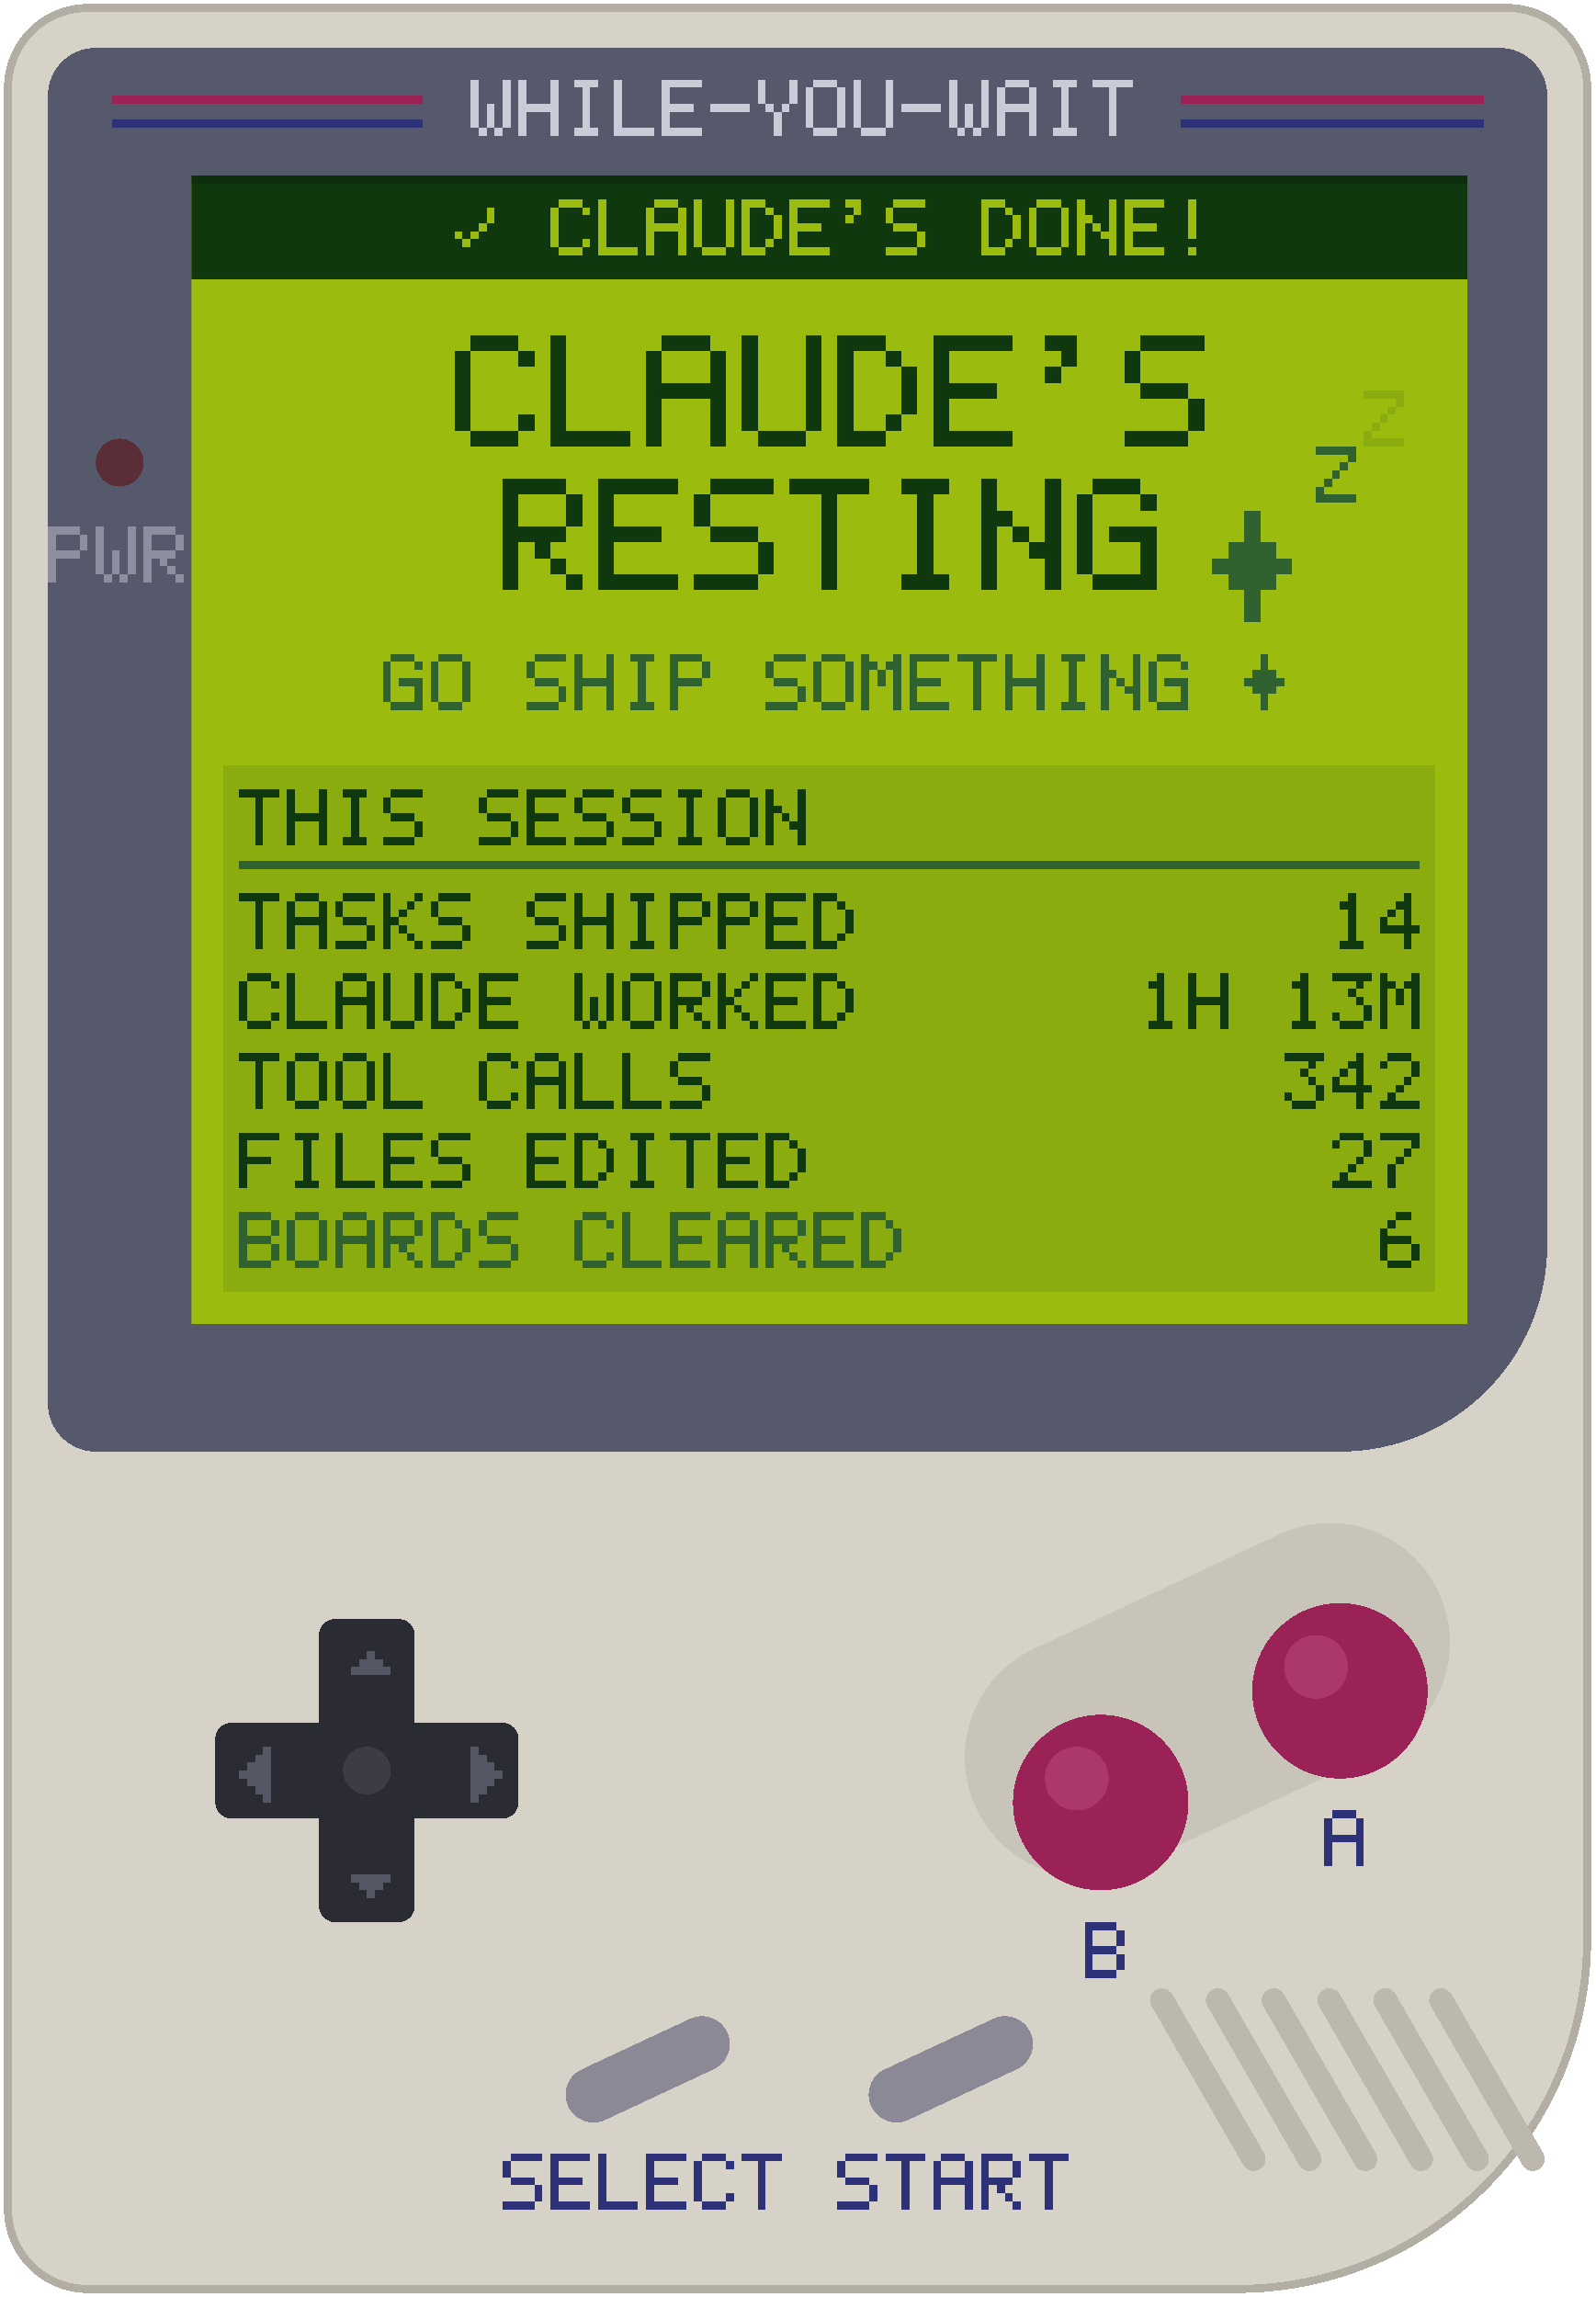
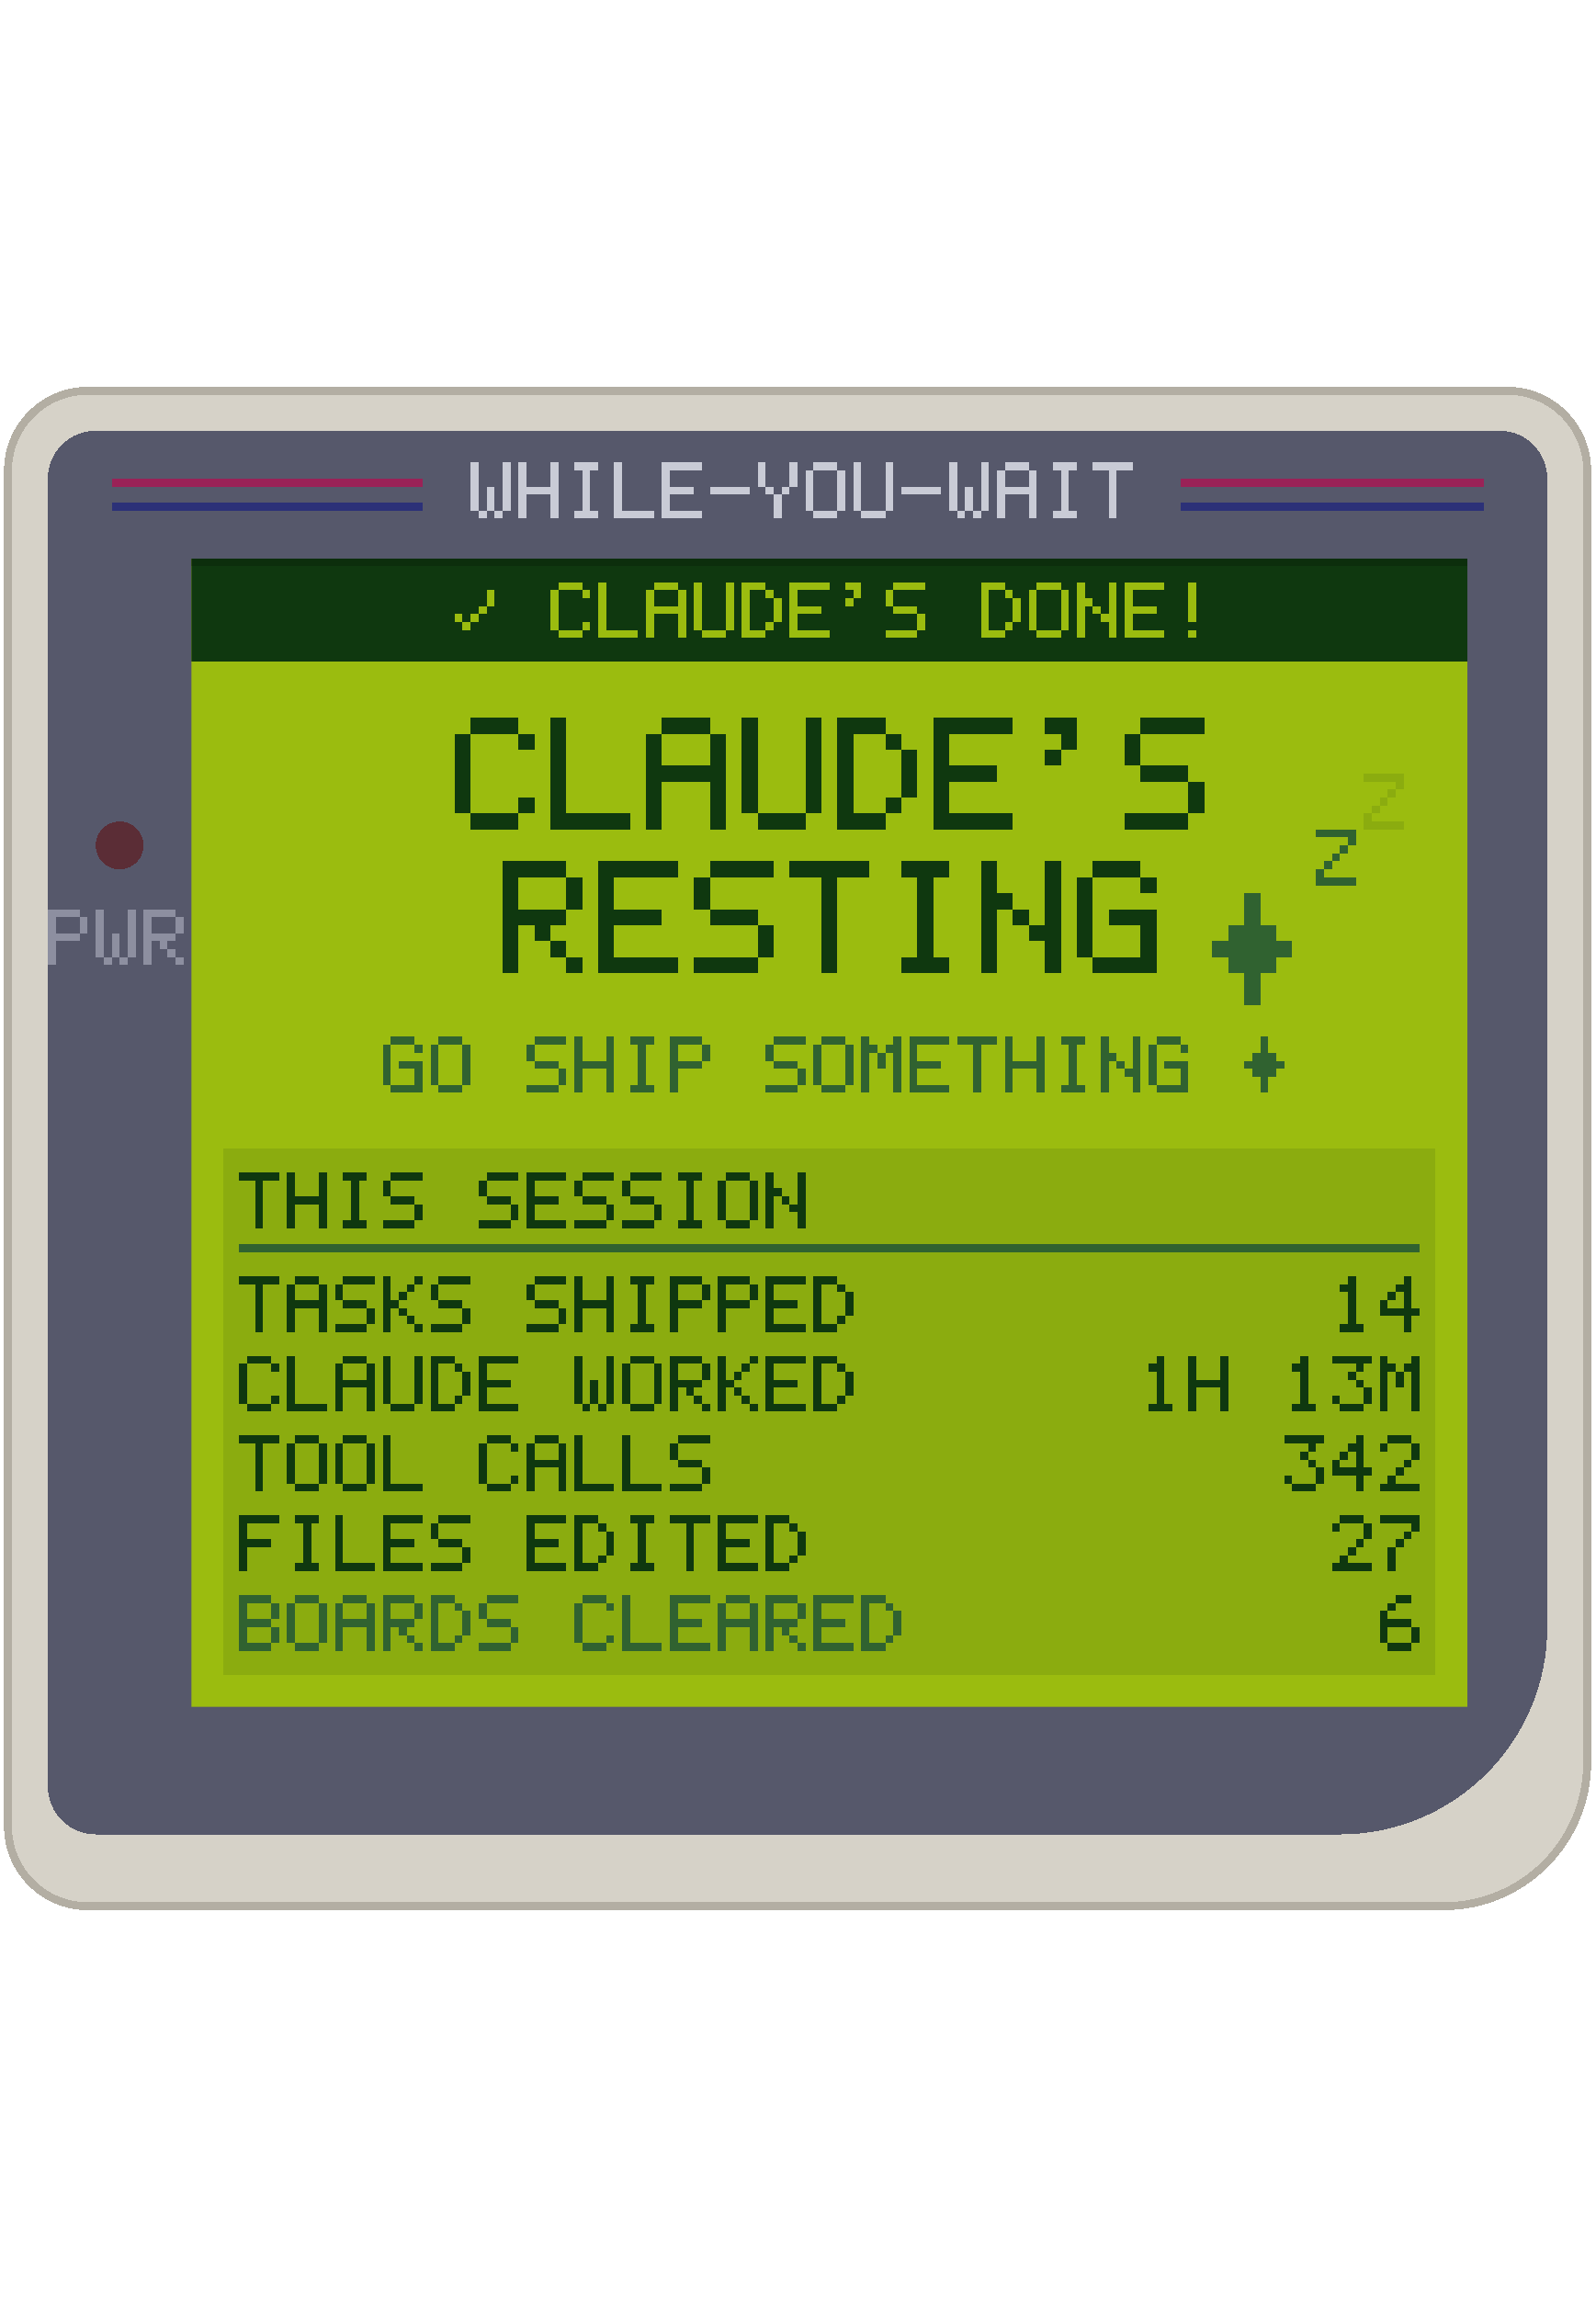
- <svg xmlns="http://www.w3.org/2000/svg" viewBox="0 0 200 288" width="300" height="432" shape-rendering="crispEdges">
+ <svg xmlns="http://www.w3.org/2000/svg" viewBox="0 0 200 192" width="300" height="432" shape-rendering="crispEdges">
  <defs>
    <path id="a2713" d="M4 1h1v1h-1zM4 2h1v1h-1zM3 3h1v1h-1zM0 4h1v1h-1zM2 4h1v1h-1zM1 5h1v1h-1z" />
    <path id="a43" d="M1 0h3v1h-3zM0 1h1v1h-1zM4 1h1v1h-1zM0 2h1v1h-1zM0 3h1v1h-1zM0 4h1v1h-1zM0 5h1v1h-1zM4 5h1v1h-1zM1 6h3v1h-3z" />
    <path id="a4c" d="M0 0h1v1h-1zM0 1h1v1h-1zM0 2h1v1h-1zM0 3h1v1h-1zM0 4h1v1h-1zM0 5h1v1h-1zM0 6h5v1h-5z" />
    <path id="a41" d="M1 0h3v1h-3zM0 1h1v1h-1zM4 1h1v1h-1zM0 2h1v1h-1zM4 2h1v1h-1zM0 3h5v1h-5zM0 4h1v1h-1zM4 4h1v1h-1zM0 5h1v1h-1zM4 5h1v1h-1zM0 6h1v1h-1zM4 6h1v1h-1z" />
    <path id="a55" d="M0 0h1v1h-1zM4 0h1v1h-1zM0 1h1v1h-1zM4 1h1v1h-1zM0 2h1v1h-1zM4 2h1v1h-1zM0 3h1v1h-1zM4 3h1v1h-1zM0 4h1v1h-1zM4 4h1v1h-1zM0 5h1v1h-1zM4 5h1v1h-1zM1 6h3v1h-3z" />
    <path id="a44" d="M0 0h3v1h-3zM0 1h1v1h-1zM3 1h1v1h-1zM0 2h1v1h-1zM4 2h1v1h-1zM0 3h1v1h-1zM4 3h1v1h-1zM0 4h1v1h-1zM4 4h1v1h-1zM0 5h1v1h-1zM3 5h1v1h-1zM0 6h3v1h-3z" />
    <path id="a45" d="M0 0h5v1h-5zM0 1h1v1h-1zM0 2h1v1h-1zM0 3h4v1h-4zM0 4h1v1h-1zM0 5h1v1h-1zM0 6h5v1h-5z" />
    <path id="a27" d="M1 0h2v1h-2zM2 1h1v1h-1zM1 2h1v1h-1z" />
    <path id="a53" d="M1 0h4v1h-4zM0 1h1v1h-1zM0 2h1v1h-1zM1 3h3v1h-3zM4 4h1v1h-1zM4 5h1v1h-1zM0 6h4v1h-4z" />
    <path id="a4f" d="M1 0h3v1h-3zM0 1h1v1h-1zM4 1h1v1h-1zM0 2h1v1h-1zM4 2h1v1h-1zM0 3h1v1h-1zM4 3h1v1h-1zM0 4h1v1h-1zM4 4h1v1h-1zM0 5h1v1h-1zM4 5h1v1h-1zM1 6h3v1h-3z" />
    <path id="a4e" d="M0 0h1v1h-1zM4 0h1v1h-1zM0 1h1v1h-1zM4 1h1v1h-1zM0 2h2v1h-2zM4 2h1v1h-1zM0 3h1v1h-1zM2 3h1v1h-1zM4 3h1v1h-1zM0 4h1v1h-1zM3 4h2v1h-2zM0 5h1v1h-1zM4 5h1v1h-1zM0 6h1v1h-1zM4 6h1v1h-1z" />
    <path id="a21" d="M2 0h1v1h-1zM2 1h1v1h-1zM2 2h1v1h-1zM2 3h1v1h-1zM2 4h1v1h-1zM2 6h1v1h-1z" />
    <path id="a52" d="M0 0h4v1h-4zM0 1h1v1h-1zM4 1h1v1h-1zM0 2h1v1h-1zM4 2h1v1h-1zM0 3h4v1h-4zM0 4h1v1h-1zM2 4h1v1h-1zM0 5h1v1h-1zM3 5h1v1h-1zM0 6h1v1h-1zM4 6h1v1h-1z" />
    <path id="a54" d="M0 0h5v1h-5zM2 1h1v1h-1zM2 2h1v1h-1zM2 3h1v1h-1zM2 4h1v1h-1zM2 5h1v1h-1zM2 6h1v1h-1z" />
    <path id="a49" d="M1 0h3v1h-3zM2 1h1v1h-1zM2 2h1v1h-1zM2 3h1v1h-1zM2 4h1v1h-1zM2 5h1v1h-1zM1 6h3v1h-3z" />
    <path id="a47" d="M1 0h3v1h-3zM0 1h1v1h-1zM4 1h1v1h-1zM0 2h1v1h-1zM0 3h1v1h-1zM2 3h3v1h-3zM0 4h1v1h-1zM4 4h1v1h-1zM0 5h1v1h-1zM4 5h1v1h-1zM1 6h4v1h-4z" />
    <path id="a2726" d="M2 0h1v1h-1zM2 1h1v1h-1zM1 2h3v1h-3zM0 3h5v1h-5zM1 4h3v1h-3zM2 5h1v1h-1zM2 6h1v1h-1z" />
    <path id="a5a" d="M0 0h5v1h-5zM4 1h1v1h-1zM3 2h1v1h-1zM2 3h1v1h-1zM1 4h1v1h-1zM0 5h1v1h-1zM0 6h5v1h-5z" />
    <path id="a48" d="M0 0h1v1h-1zM4 0h1v1h-1zM0 1h1v1h-1zM4 1h1v1h-1zM0 2h1v1h-1zM4 2h1v1h-1zM0 3h5v1h-5zM0 4h1v1h-1zM4 4h1v1h-1zM0 5h1v1h-1zM4 5h1v1h-1zM0 6h1v1h-1zM4 6h1v1h-1z" />
    <path id="a50" d="M0 0h4v1h-4zM0 1h1v1h-1zM4 1h1v1h-1zM0 2h1v1h-1zM4 2h1v1h-1zM0 3h4v1h-4zM0 4h1v1h-1zM0 5h1v1h-1zM0 6h1v1h-1z" />
    <path id="a4d" d="M0 0h1v1h-1zM4 0h1v1h-1zM0 1h2v1h-2zM3 1h2v1h-2zM0 2h1v1h-1zM2 2h1v1h-1zM4 2h1v1h-1zM0 3h1v1h-1zM2 3h1v1h-1zM4 3h1v1h-1zM0 4h1v1h-1zM4 4h1v1h-1zM0 5h1v1h-1zM4 5h1v1h-1zM0 6h1v1h-1zM4 6h1v1h-1z" />
    <path id="a4b" d="M0 0h1v1h-1zM4 0h1v1h-1zM0 1h1v1h-1zM3 1h1v1h-1zM0 2h1v1h-1zM2 2h1v1h-1zM0 3h2v1h-2zM0 4h1v1h-1zM2 4h1v1h-1zM0 5h1v1h-1zM3 5h1v1h-1zM0 6h1v1h-1zM4 6h1v1h-1z" />
    <path id="a31" d="M2 0h1v1h-1zM1 1h2v1h-2zM2 2h1v1h-1zM2 3h1v1h-1zM2 4h1v1h-1zM2 5h1v1h-1zM1 6h3v1h-3z" />
    <path id="a34" d="M3 0h1v1h-1zM2 1h2v1h-2zM1 2h1v1h-1zM3 2h1v1h-1zM0 3h1v1h-1zM3 3h1v1h-1zM0 4h5v1h-5zM3 5h1v1h-1zM3 6h1v1h-1z" />
    <path id="a57" d="M0 0h1v1h-1zM4 0h1v1h-1zM0 1h1v1h-1zM4 1h1v1h-1zM0 2h1v1h-1zM4 2h1v1h-1zM0 3h1v1h-1zM2 3h1v1h-1zM4 3h1v1h-1zM0 4h1v1h-1zM2 4h1v1h-1zM4 4h1v1h-1zM0 5h1v1h-1zM2 5h1v1h-1zM4 5h1v1h-1zM1 6h1v1h-1zM3 6h1v1h-1z" />
    <path id="a33" d="M0 0h5v1h-5zM3 1h1v1h-1zM2 2h1v1h-1zM3 3h1v1h-1zM4 4h1v1h-1zM0 5h1v1h-1zM4 5h1v1h-1zM1 6h3v1h-3z" />
    <path id="a32" d="M1 0h3v1h-3zM0 1h1v1h-1zM4 1h1v1h-1zM4 2h1v1h-1zM3 3h1v1h-1zM2 4h1v1h-1zM1 5h1v1h-1zM0 6h5v1h-5z" />
    <path id="a46" d="M0 0h5v1h-5zM0 1h1v1h-1zM0 2h1v1h-1zM0 3h4v1h-4zM0 4h1v1h-1zM0 5h1v1h-1zM0 6h1v1h-1z" />
    <path id="a37" d="M0 0h5v1h-5zM4 1h1v1h-1zM3 2h1v1h-1zM2 3h1v1h-1zM1 4h1v1h-1zM1 5h1v1h-1zM1 6h1v1h-1z" />
    <path id="a42" d="M0 0h4v1h-4zM0 1h1v1h-1zM4 1h1v1h-1zM0 2h1v1h-1zM4 2h1v1h-1zM0 3h4v1h-4zM0 4h1v1h-1zM4 4h1v1h-1zM0 5h1v1h-1zM4 5h1v1h-1zM0 6h4v1h-4z" />
    <path id="a36" d="M2 0h2v1h-2zM1 1h1v1h-1zM0 2h1v1h-1zM0 3h4v1h-4zM0 4h1v1h-1zM4 4h1v1h-1zM0 5h1v1h-1zM4 5h1v1h-1zM1 6h3v1h-3z" />
    <path id="a2d" d="M0 3h5v1h-5z" />
    <path id="a59" d="M0 0h1v1h-1zM4 0h1v1h-1zM0 1h1v1h-1zM4 1h1v1h-1zM0 2h1v1h-1zM4 2h1v1h-1zM1 3h1v1h-1zM3 3h1v1h-1zM2 4h1v1h-1zM2 5h1v1h-1zM2 6h1v1h-1z" />
-     <path id="a25b2" d="M2 1h1v1h-1zM1 2h3v1h-3zM0 3h5v1h-5z" />
-     <path id="a25bc" d="M0 3h5v1h-5zM1 4h3v1h-3zM2 5h1v1h-1z" />
-     <path id="a25c0" d="M4 0h1v1h-1zM3 1h2v1h-2zM2 2h3v1h-3zM1 3h4v1h-4zM2 4h3v1h-3zM3 5h2v1h-2zM4 6h1v1h-1z" />
-     <path id="a25b6" d="M0 0h1v1h-1zM0 1h2v1h-2zM0 2h3v1h-3zM0 3h4v1h-4zM0 4h3v1h-3zM0 5h2v1h-2zM0 6h1v1h-1z" />
    <clipPath id="lcdclip">
      <rect width="160" height="144" />
    </clipPath>
    <pattern id="dither" width="2" height="2" patternUnits="userSpaceOnUse">
      <rect width="1" height="1" fill="#0f380f" />
      <rect x="1" y="1" width="1" height="1" fill="#306230" />
    </pattern>
  </defs>
-   <path d="M11 1h178a10 10 0 0 1 10 10v232a44 44 0 0 1 -44 44h-144a10 10 0 0 1 -10 -10v-266a10 10 0 0 1 10 -10z" fill="#d6d2c8" stroke="#b3aea3" stroke-width="1" />
+   <path d="M11 1h178a10 10 0 0 1 10 10v162a18 18 0 0 1 -18 18h-170a10 10 0 0 1 -10 -10v-170a10 10 0 0 1 10 -10z" fill="#d6d2c8" stroke="#b3aea3" stroke-width="1" />
  <path d="M12 6h176a6 6 0 0 1 6 6v144a26 26 0 0 1 -26 26h-156a6 6 0 0 1 -6 -6v-164a6 6 0 0 1 6 -6z" fill="#56586b" />
  <rect x="14" y="12" width="39" height="1" fill="#9a2257" />
  <rect x="14" y="15" width="39" height="1" fill="#2c3178" />
  <rect x="148" y="12" width="38" height="1" fill="#9a2257" />
  <rect x="148" y="15" width="38" height="1" fill="#2c3178" />
  <use href="#a57" x="59" y="10" fill="#c9cbd6" />
  <use href="#a48" x="65" y="10" fill="#c9cbd6" />
  <use href="#a49" x="71" y="10" fill="#c9cbd6" />
  <use href="#a4c" x="77" y="10" fill="#c9cbd6" />
  <use href="#a45" x="83" y="10" fill="#c9cbd6" />
  <use href="#a2d" x="89" y="10" fill="#c9cbd6" />
  <use href="#a59" x="95" y="10" fill="#c9cbd6" />
  <use href="#a4f" x="101" y="10" fill="#c9cbd6" />
  <use href="#a55" x="107" y="10" fill="#c9cbd6" />
  <use href="#a2d" x="113" y="10" fill="#c9cbd6" />
  <use href="#a57" x="119" y="10" fill="#c9cbd6" />
  <use href="#a41" x="125" y="10" fill="#c9cbd6" />
  <use href="#a49" x="131" y="10" fill="#c9cbd6" />
  <use href="#a54" x="137" y="10" fill="#c9cbd6" />
  <circle cx="15" cy="58" r="3" fill="#5b2d36" />
  <use href="#a50" x="6" y="66" fill="#8d8fa0" />
  <use href="#a57" x="12" y="66" fill="#8d8fa0" />
  <use href="#a52" x="18" y="66" fill="#8d8fa0" />
  <g transform="translate(24 22)" clip-path="url(#lcdclip)">
    <rect x="0" y="0" width="160" height="144" fill="#9bbc0f" />
    <rect x="0" y="0" width="160" height="13" fill="#0f380f" />
    <use href="#a2713" x="33" y="3" fill="#9bbc0f" />
    <use href="#a43" x="45" y="3" fill="#9bbc0f" />
    <use href="#a4c" x="51" y="3" fill="#9bbc0f" />
    <use href="#a41" x="57" y="3" fill="#9bbc0f" />
    <use href="#a55" x="63" y="3" fill="#9bbc0f" />
    <use href="#a44" x="69" y="3" fill="#9bbc0f" />
    <use href="#a45" x="75" y="3" fill="#9bbc0f" />
    <use href="#a27" x="81" y="3" fill="#9bbc0f" />
    <use href="#a53" x="87" y="3" fill="#9bbc0f" />
    <use href="#a44" x="99" y="3" fill="#9bbc0f" />
    <use href="#a4f" x="105" y="3" fill="#9bbc0f" />
    <use href="#a4e" x="111" y="3" fill="#9bbc0f" />
    <use href="#a45" x="117" y="3" fill="#9bbc0f" />
    <use href="#a21" x="123" y="3" fill="#9bbc0f" />
    <use href="#a43" transform="translate(33 20) scale(2)" fill="#0f380f" />
    <use href="#a4c" transform="translate(45 20) scale(2)" fill="#0f380f" />
    <use href="#a41" transform="translate(57 20) scale(2)" fill="#0f380f" />
    <use href="#a55" transform="translate(69 20) scale(2)" fill="#0f380f" />
    <use href="#a44" transform="translate(81 20) scale(2)" fill="#0f380f" />
    <use href="#a45" transform="translate(93 20) scale(2)" fill="#0f380f" />
    <use href="#a27" transform="translate(105 20) scale(2)" fill="#0f380f" />
    <use href="#a53" transform="translate(117 20) scale(2)" fill="#0f380f" />
    <use href="#a52" transform="translate(39 38) scale(2)" fill="#0f380f" />
    <use href="#a45" transform="translate(51 38) scale(2)" fill="#0f380f" />
    <use href="#a53" transform="translate(63 38) scale(2)" fill="#0f380f" />
    <use href="#a54" transform="translate(75 38) scale(2)" fill="#0f380f" />
    <use href="#a49" transform="translate(87 38) scale(2)" fill="#0f380f" />
    <use href="#a4e" transform="translate(99 38) scale(2)" fill="#0f380f" />
    <use href="#a47" transform="translate(111 38) scale(2)" fill="#0f380f" />
    <use href="#a2726" transform="translate(128 42) scale(2)" fill="#306230" />
    <use href="#a5a" x="141" y="34" fill="#306230" />
    <use href="#a5a" x="147" y="27" fill="#8bac0f" />
    <use href="#a47" x="24" y="60" fill="#306230" />
    <use href="#a4f" x="30" y="60" fill="#306230" />
    <use href="#a53" x="42" y="60" fill="#306230" />
    <use href="#a48" x="48" y="60" fill="#306230" />
    <use href="#a49" x="54" y="60" fill="#306230" />
    <use href="#a50" x="60" y="60" fill="#306230" />
    <use href="#a53" x="72" y="60" fill="#306230" />
    <use href="#a4f" x="78" y="60" fill="#306230" />
    <use href="#a4d" x="84" y="60" fill="#306230" />
    <use href="#a45" x="90" y="60" fill="#306230" />
    <use href="#a54" x="96" y="60" fill="#306230" />
    <use href="#a48" x="102" y="60" fill="#306230" />
    <use href="#a49" x="108" y="60" fill="#306230" />
    <use href="#a4e" x="114" y="60" fill="#306230" />
    <use href="#a47" x="120" y="60" fill="#306230" />
    <use href="#a2726" x="132" y="60" fill="#306230" />
    <rect x="4" y="74" width="152" height="66" fill="#8bac0f" />
    <use href="#a54" x="6" y="77" fill="#0f380f" />
    <use href="#a48" x="12" y="77" fill="#0f380f" />
    <use href="#a49" x="18" y="77" fill="#0f380f" />
    <use href="#a53" x="24" y="77" fill="#0f380f" />
    <use href="#a53" x="36" y="77" fill="#0f380f" />
    <use href="#a45" x="42" y="77" fill="#0f380f" />
    <use href="#a53" x="48" y="77" fill="#0f380f" />
    <use href="#a53" x="54" y="77" fill="#0f380f" />
    <use href="#a49" x="60" y="77" fill="#0f380f" />
    <use href="#a4f" x="66" y="77" fill="#0f380f" />
    <use href="#a4e" x="72" y="77" fill="#0f380f" />
    <rect x="6" y="86" width="148" height="1" fill="#306230" />
    <use href="#a54" x="6" y="90" fill="#0f380f" />
    <use href="#a41" x="12" y="90" fill="#0f380f" />
    <use href="#a53" x="18" y="90" fill="#0f380f" />
    <use href="#a4b" x="24" y="90" fill="#0f380f" />
    <use href="#a53" x="30" y="90" fill="#0f380f" />
    <use href="#a53" x="42" y="90" fill="#0f380f" />
    <use href="#a48" x="48" y="90" fill="#0f380f" />
    <use href="#a49" x="54" y="90" fill="#0f380f" />
    <use href="#a50" x="60" y="90" fill="#0f380f" />
    <use href="#a50" x="66" y="90" fill="#0f380f" />
    <use href="#a45" x="72" y="90" fill="#0f380f" />
    <use href="#a44" x="78" y="90" fill="#0f380f" />
    <use href="#a31" x="143" y="90" fill="#0f380f" />
    <use href="#a34" x="149" y="90" fill="#0f380f" />
    <use href="#a43" x="6" y="100" fill="#0f380f" />
    <use href="#a4c" x="12" y="100" fill="#0f380f" />
    <use href="#a41" x="18" y="100" fill="#0f380f" />
    <use href="#a55" x="24" y="100" fill="#0f380f" />
    <use href="#a44" x="30" y="100" fill="#0f380f" />
    <use href="#a45" x="36" y="100" fill="#0f380f" />
    <use href="#a57" x="48" y="100" fill="#0f380f" />
    <use href="#a4f" x="54" y="100" fill="#0f380f" />
    <use href="#a52" x="60" y="100" fill="#0f380f" />
    <use href="#a4b" x="66" y="100" fill="#0f380f" />
    <use href="#a45" x="72" y="100" fill="#0f380f" />
    <use href="#a44" x="78" y="100" fill="#0f380f" />
    <use href="#a31" x="119" y="100" fill="#0f380f" />
    <use href="#a48" x="125" y="100" fill="#0f380f" />
    <use href="#a31" x="137" y="100" fill="#0f380f" />
    <use href="#a33" x="143" y="100" fill="#0f380f" />
    <use href="#a4d" x="149" y="100" fill="#0f380f" />
    <use href="#a54" x="6" y="110" fill="#0f380f" />
    <use href="#a4f" x="12" y="110" fill="#0f380f" />
    <use href="#a4f" x="18" y="110" fill="#0f380f" />
    <use href="#a4c" x="24" y="110" fill="#0f380f" />
    <use href="#a43" x="36" y="110" fill="#0f380f" />
    <use href="#a41" x="42" y="110" fill="#0f380f" />
    <use href="#a4c" x="48" y="110" fill="#0f380f" />
    <use href="#a4c" x="54" y="110" fill="#0f380f" />
    <use href="#a53" x="60" y="110" fill="#0f380f" />
    <use href="#a33" x="137" y="110" fill="#0f380f" />
    <use href="#a34" x="143" y="110" fill="#0f380f" />
    <use href="#a32" x="149" y="110" fill="#0f380f" />
    <use href="#a46" x="6" y="120" fill="#0f380f" />
    <use href="#a49" x="12" y="120" fill="#0f380f" />
    <use href="#a4c" x="18" y="120" fill="#0f380f" />
    <use href="#a45" x="24" y="120" fill="#0f380f" />
    <use href="#a53" x="30" y="120" fill="#0f380f" />
    <use href="#a45" x="42" y="120" fill="#0f380f" />
    <use href="#a44" x="48" y="120" fill="#0f380f" />
    <use href="#a49" x="54" y="120" fill="#0f380f" />
    <use href="#a54" x="60" y="120" fill="#0f380f" />
    <use href="#a45" x="66" y="120" fill="#0f380f" />
    <use href="#a44" x="72" y="120" fill="#0f380f" />
    <use href="#a32" x="143" y="120" fill="#0f380f" />
    <use href="#a37" x="149" y="120" fill="#0f380f" />
    <use href="#a42" x="6" y="130" fill="#306230" />
    <use href="#a4f" x="12" y="130" fill="#306230" />
    <use href="#a41" x="18" y="130" fill="#306230" />
    <use href="#a52" x="24" y="130" fill="#306230" />
    <use href="#a44" x="30" y="130" fill="#306230" />
    <use href="#a53" x="36" y="130" fill="#306230" />
    <use href="#a43" x="48" y="130" fill="#306230" />
    <use href="#a4c" x="54" y="130" fill="#306230" />
    <use href="#a45" x="60" y="130" fill="#306230" />
    <use href="#a41" x="66" y="130" fill="#306230" />
    <use href="#a52" x="72" y="130" fill="#306230" />
    <use href="#a45" x="78" y="130" fill="#306230" />
    <use href="#a44" x="84" y="130" fill="#306230" />
    <use href="#a36" x="149" y="130" fill="#0f380f" />
  </g>
  <rect x="24" y="22" width="160" height="1" fill="#000" opacity=".18" />
-   <rect x="40" y="203" width="12" height="38" fill="#2a2b33" rx="2" />
-   <rect x="27" y="216" width="38" height="12" fill="#2a2b33" rx="2" />
-   <circle cx="46" cy="222" r="3" fill="#3b3c46" />
-   <use href="#a25b2" x="44" y="206" fill="#555764" />
-   <use href="#a25bc" x="44" y="232" fill="#555764" />
-   <use href="#a25c0" x="29" y="219" fill="#555764" />
-   <use href="#a25b6" x="59" y="219" fill="#555764" />
-   <rect x="122" y="198" width="64" height="30" rx="15" fill="#c9c4b9" transform="rotate(-25 153 219)" />
-   <circle cx="138" cy="226" r="11" fill="#9a2257" />
-   <circle cx="135" cy="223" r="4" fill="#b8457a" opacity=".6" />
-   <circle cx="168" cy="212" r="11" fill="#9a2257" />
-   <circle cx="165" cy="209" r="4" fill="#b8457a" opacity=".6" />
-   <use href="#a42" x="136" y="241" fill="#2c3178" />
-   <use href="#a41" x="166" y="227" fill="#2c3178" />
-   <rect x="70" y="256" width="22" height="7" rx="3.5" fill="#8b8996" transform="rotate(-25 81 259)" />
-   <rect x="108" y="256" width="22" height="7" rx="3.5" fill="#8b8996" transform="rotate(-25 119 259)" />
-   <use href="#a53" x="63" y="270" fill="#2c3178" />
-   <use href="#a45" x="69" y="270" fill="#2c3178" />
-   <use href="#a4c" x="75" y="270" fill="#2c3178" />
-   <use href="#a45" x="81" y="270" fill="#2c3178" />
-   <use href="#a43" x="87" y="270" fill="#2c3178" />
-   <use href="#a54" x="93" y="270" fill="#2c3178" />
-   <use href="#a53" x="105" y="270" fill="#2c3178" />
-   <use href="#a54" x="111" y="270" fill="#2c3178" />
-   <use href="#a41" x="117" y="270" fill="#2c3178" />
-   <use href="#a52" x="123" y="270" fill="#2c3178" />
-   <use href="#a54" x="129" y="270" fill="#2c3178" />
-   <rect x="150" y="248" width="3" height="26" rx="1.5" fill="#bdb8ad" transform="rotate(-30 151 261)" />
-   <rect x="157" y="248" width="3" height="26" rx="1.5" fill="#bdb8ad" transform="rotate(-30 158 261)" />
-   <rect x="164" y="248" width="3" height="26" rx="1.5" fill="#bdb8ad" transform="rotate(-30 165 261)" />
-   <rect x="171" y="248" width="3" height="26" rx="1.5" fill="#bdb8ad" transform="rotate(-30 172 261)" />
-   <rect x="178" y="248" width="3" height="26" rx="1.5" fill="#bdb8ad" transform="rotate(-30 179 261)" />
-   <rect x="185" y="248" width="3" height="26" rx="1.5" fill="#bdb8ad" transform="rotate(-30 186 261)" />
</svg>
